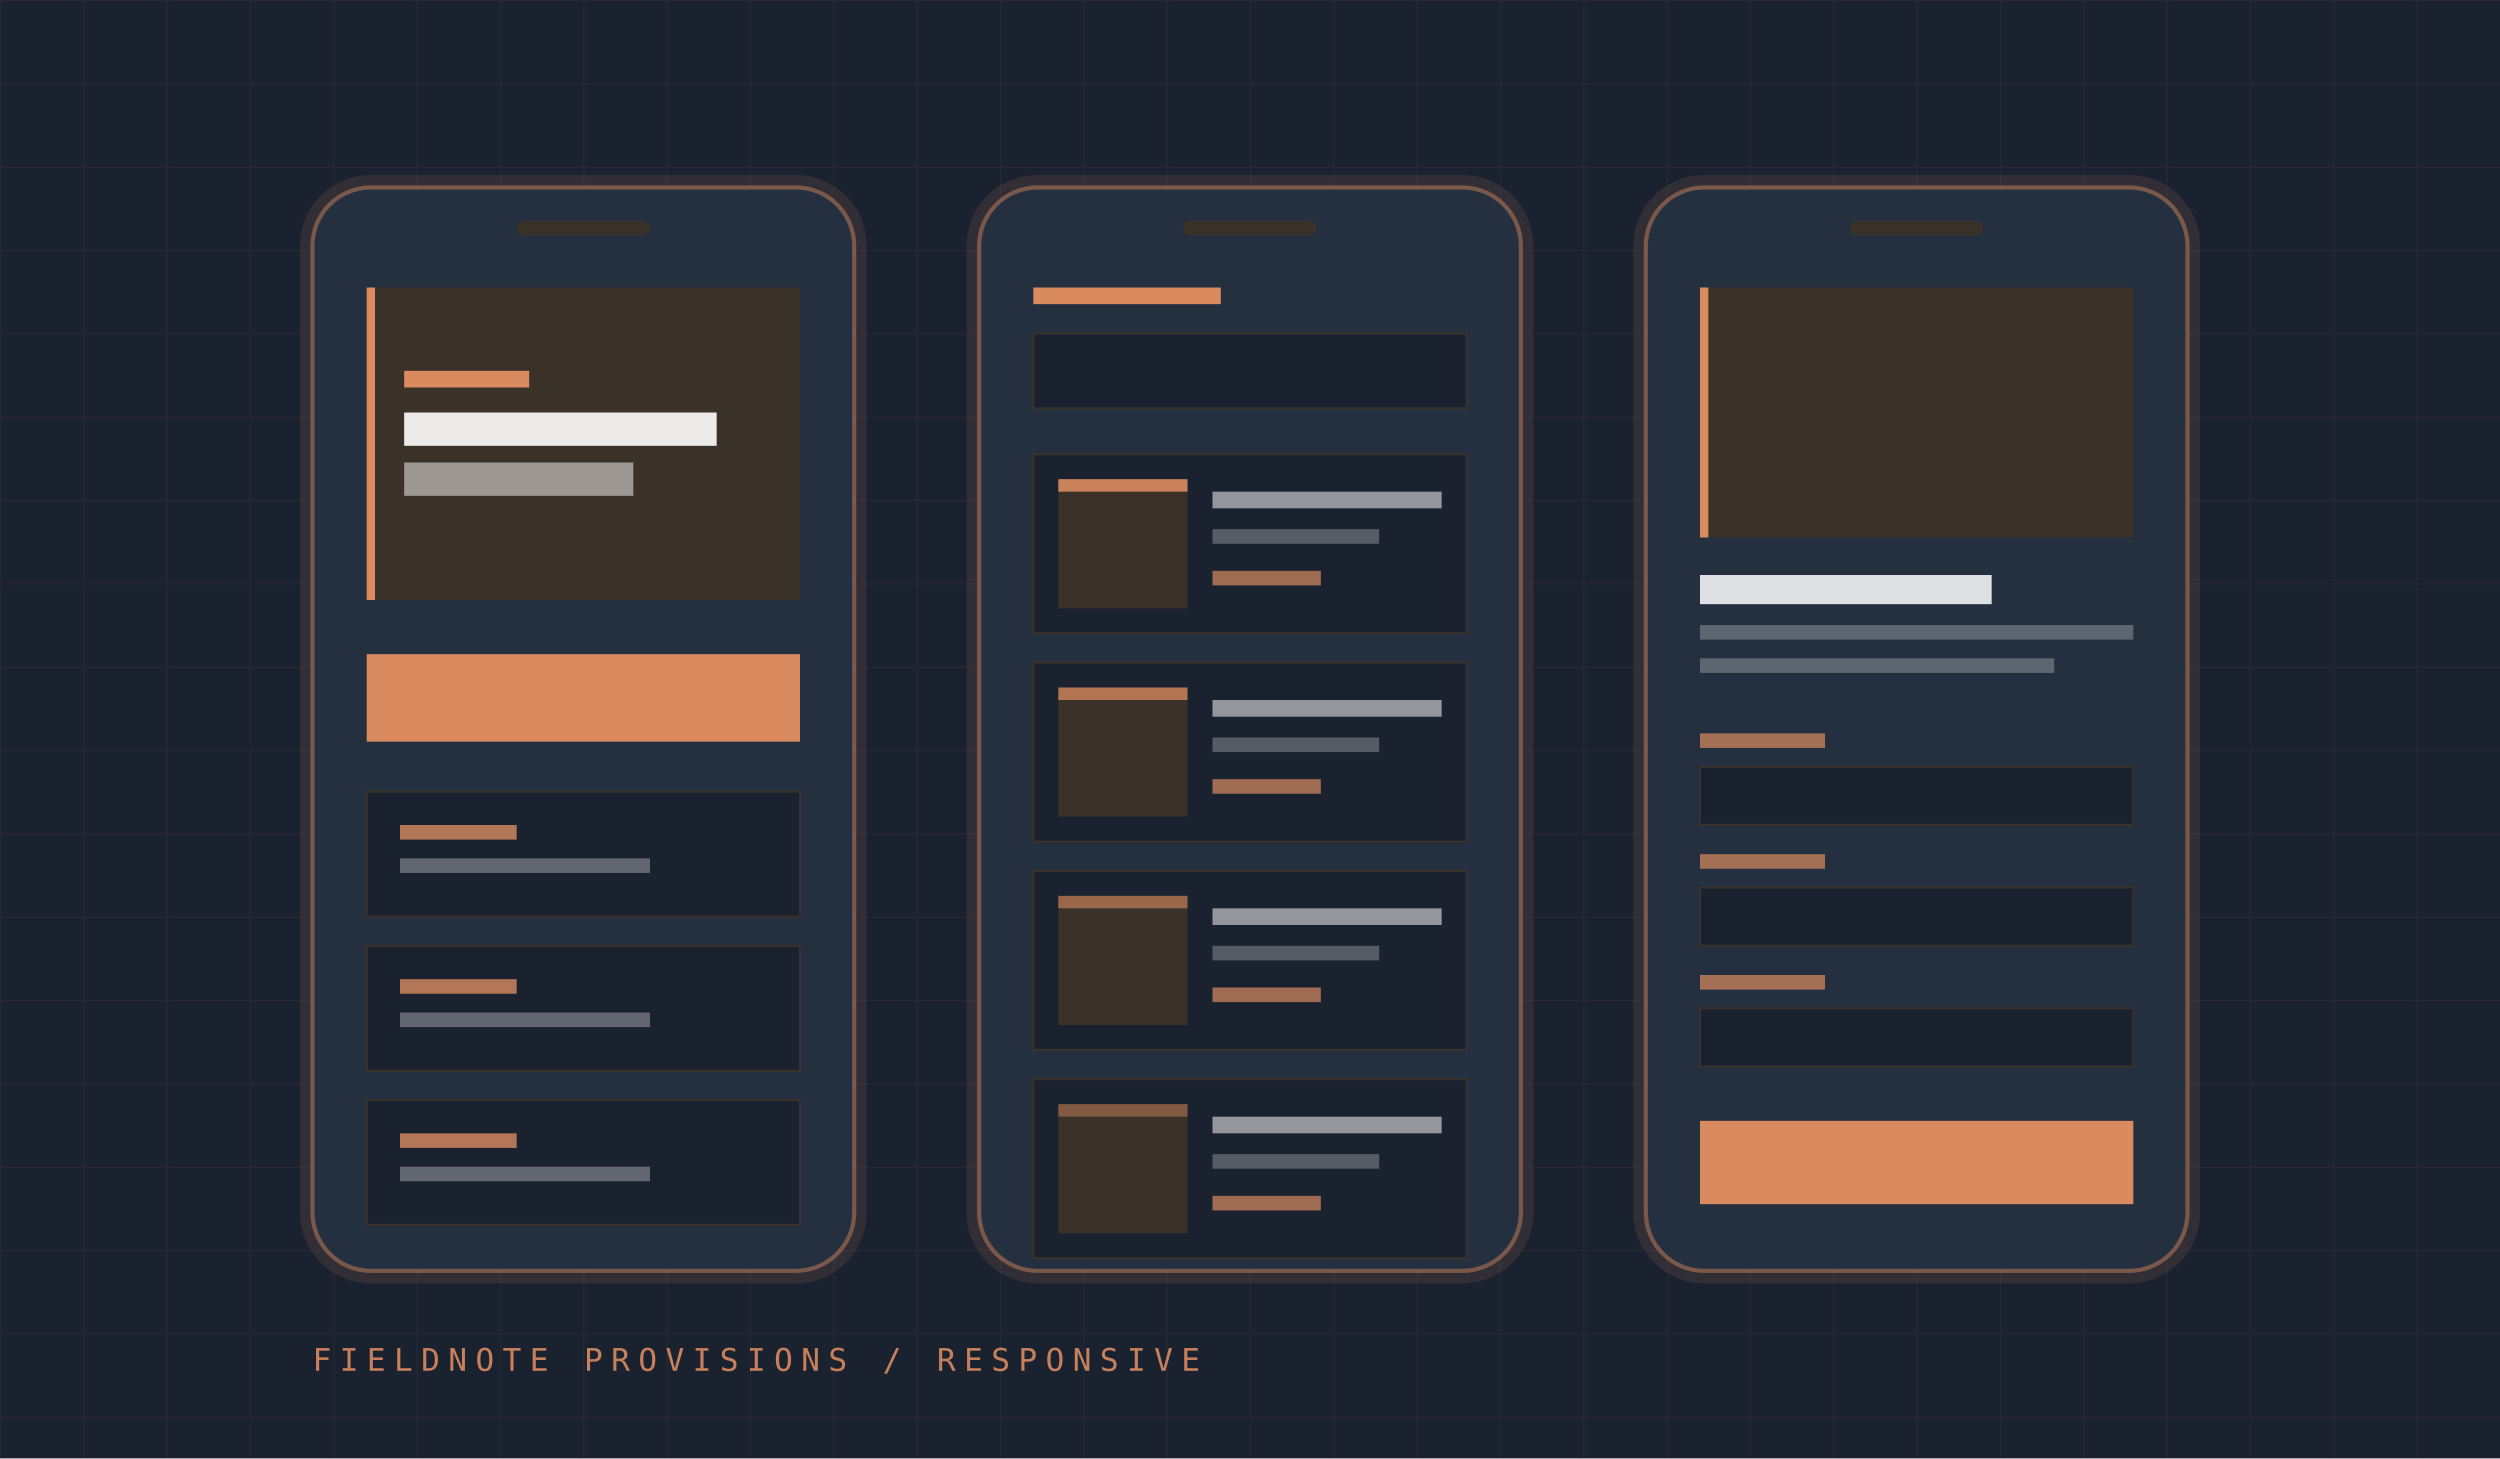
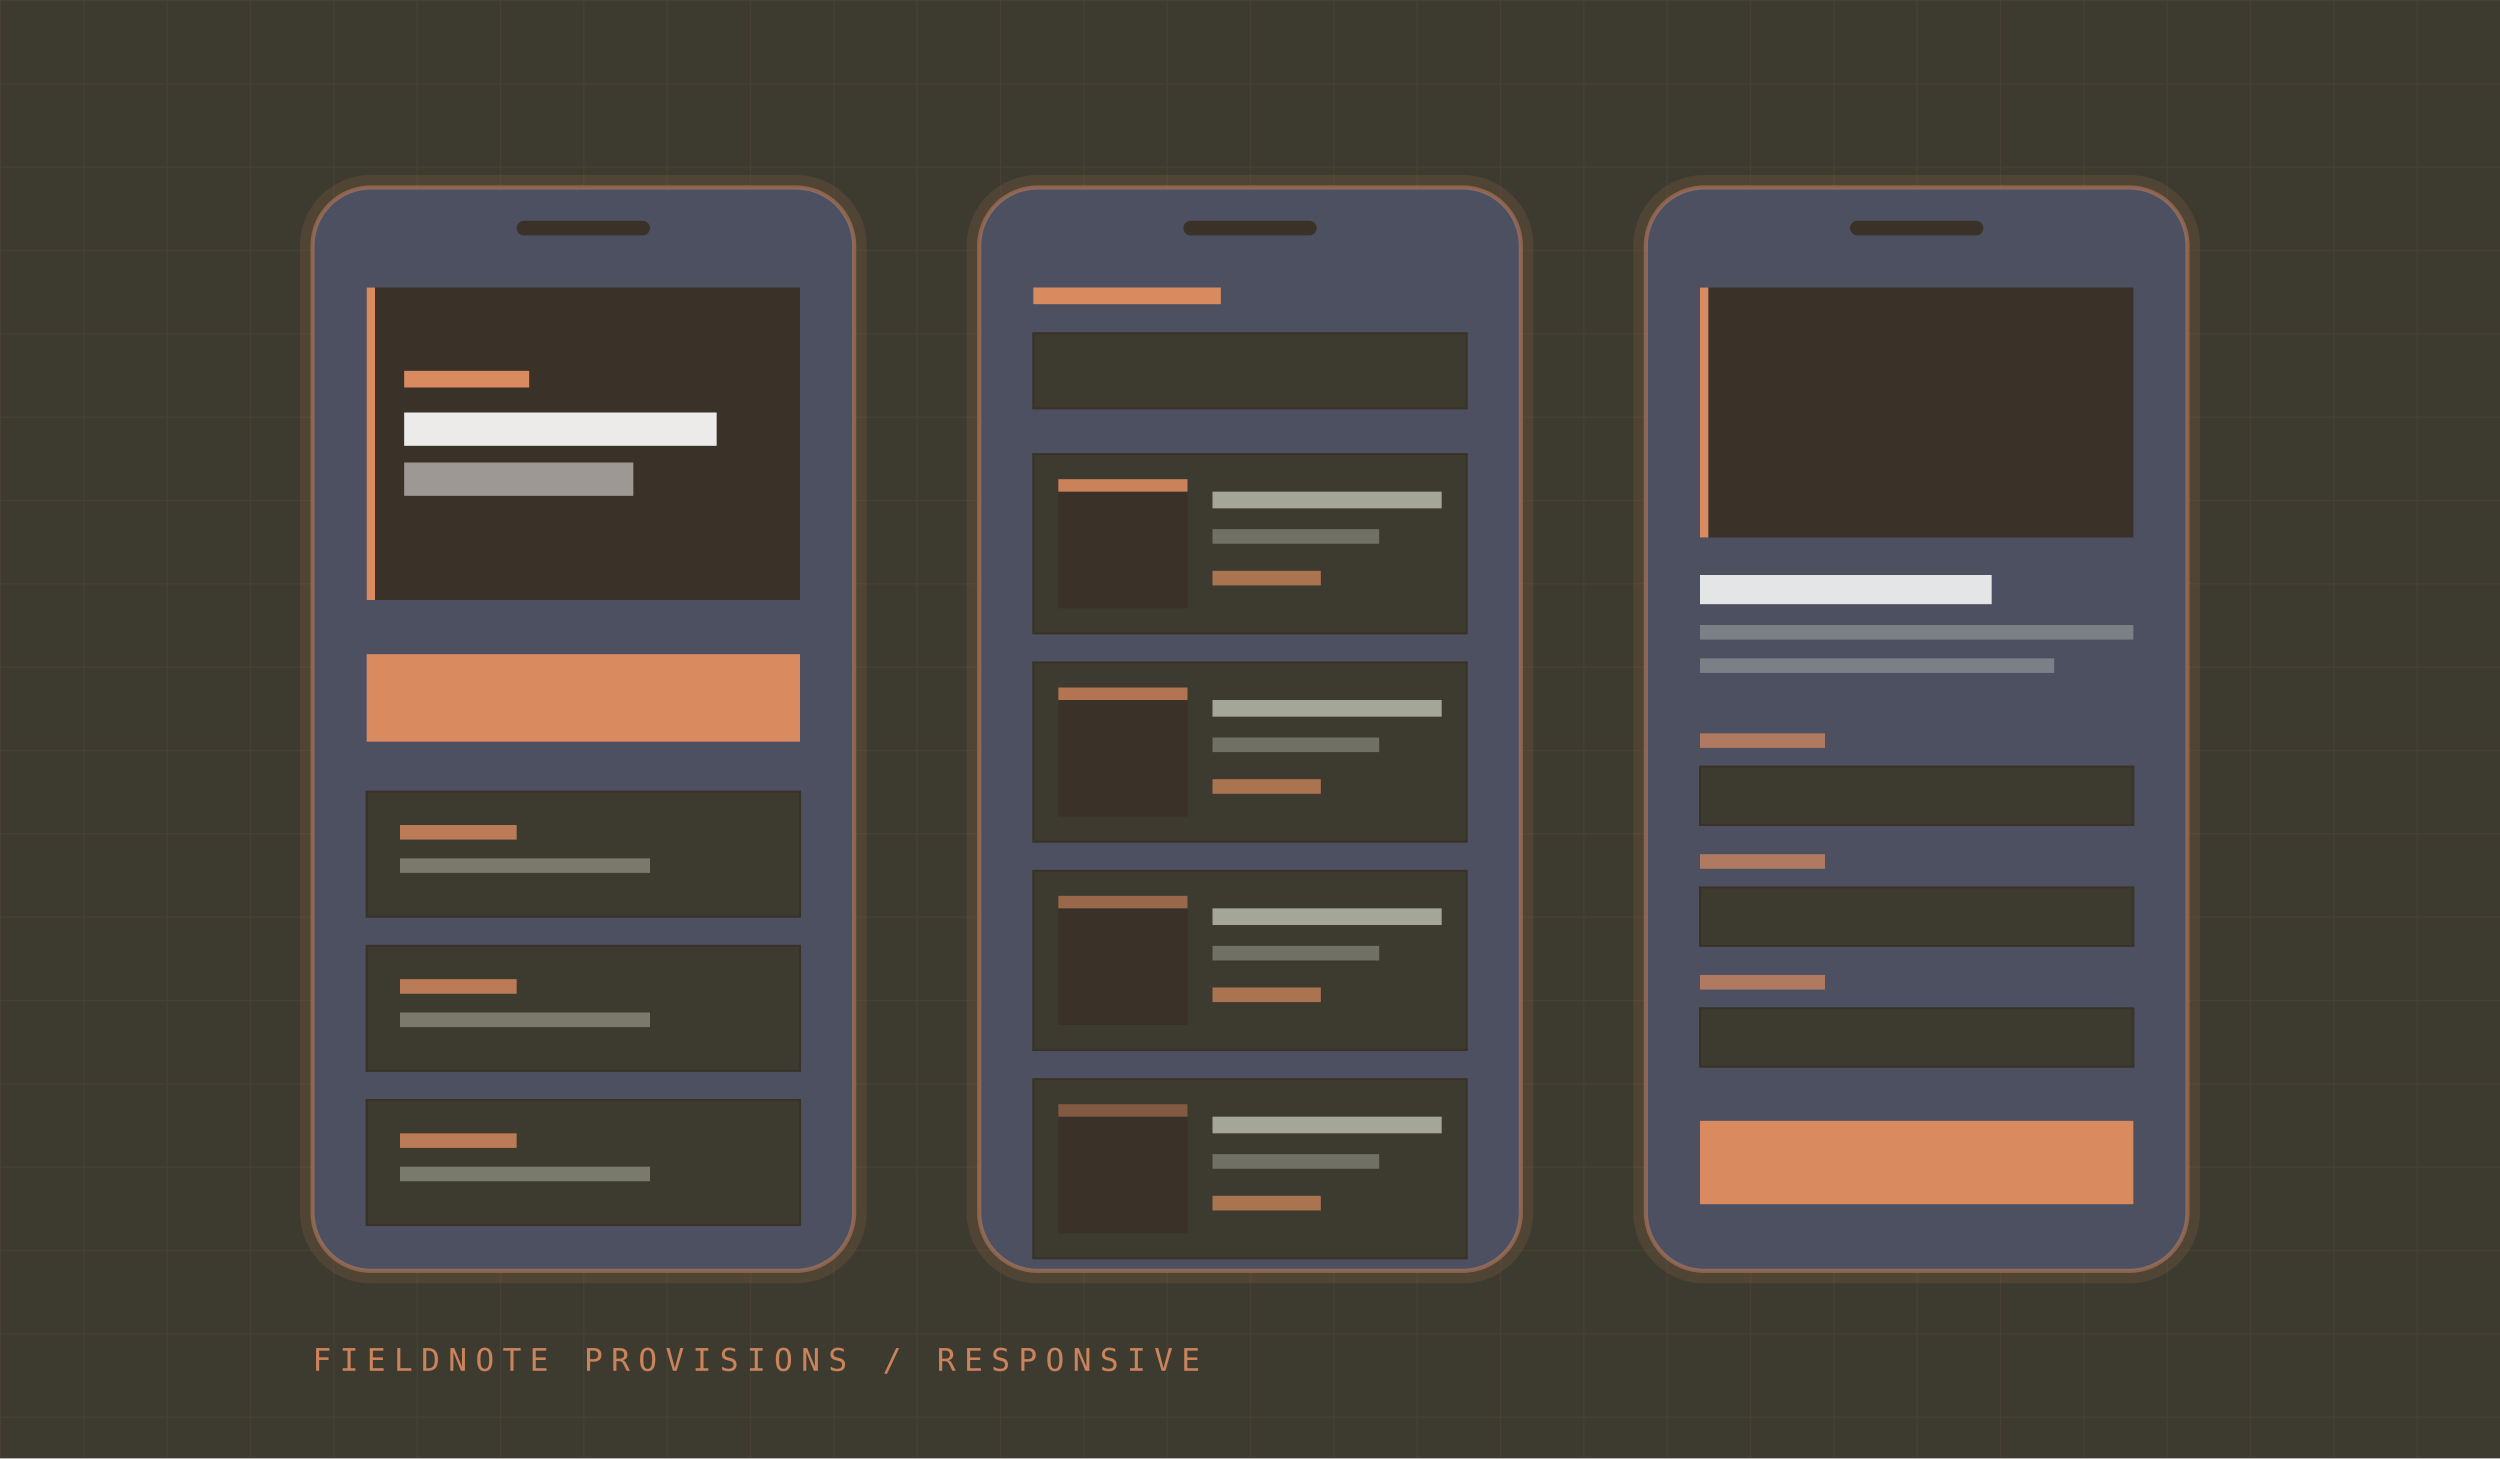
<svg xmlns="http://www.w3.org/2000/svg" viewBox="0 0 1200 700" width="1200" height="700" role="img" aria-label="FIELDNOTE PROVISIONS — responsive screens">
-   <rect width="1200" height="700" fill="#1a2230" />
+   <rect width="1200" height="700" fill="#3D3B30" />
  <defs>
    <pattern id="g40" width="40" height="40" patternUnits="userSpaceOnUse">
      <path d="M 40 0 L 0 0 0 40" fill="none" stroke="#d98b5f" stroke-width="1" />
    </pattern>
  </defs>
  <rect width="1200" height="700" fill="url(#g40)" opacity="0.07" />
  <rect x="144" y="84" width="272" height="532" rx="34" fill="#d98b5f" opacity="0.12" />
-   <rect x="150" y="90" width="260" height="520" rx="28" fill="#242f40" stroke="#d98b5f" stroke-opacity="0.45" stroke-width="2" />
+   <rect x="150" y="90" width="260" height="520" rx="28" fill="#4D5061" stroke="#d98b5f" stroke-opacity="0.45" stroke-width="2" />
  <rect x="248" y="106" width="64" height="7" rx="3.5" fill="#3a3129" />
  <rect x="176" y="138" width="208" height="150" fill="#3a3129" />
  <rect x="176" y="138" width="4" height="150" fill="#d98b5f" />
  <rect x="194" y="178" width="60" height="8" fill="#d98b5f" />
  <rect x="194" y="198" width="150" height="16" fill="#ffffff" opacity="0.9" />
  <rect x="194" y="222" width="110" height="16" fill="#ffffff" opacity="0.5" />
  <rect x="176" y="314" width="208" height="42" fill="#d98b5f" />
-   <rect x="176" y="380" width="208" height="60" fill="#1a2230" stroke="#3a3129" />
+   <rect x="176" y="380" width="208" height="60" fill="#3D3B30" stroke="#3a3129" />
  <rect x="192" y="396" width="56" height="7" fill="#d98b5f" opacity="0.8" />
-   <rect x="192" y="412" width="120" height="7" fill="#e5e5e5" opacity="0.35" />
-   <rect x="176" y="454" width="208" height="60" fill="#1a2230" stroke="#3a3129" />
+   <rect x="192" y="412" width="120" height="7" fill="#E9EDDE" opacity="0.35" />
+   <rect x="176" y="454" width="208" height="60" fill="#3D3B30" stroke="#3a3129" />
  <rect x="192" y="470" width="56" height="7" fill="#d98b5f" opacity="0.8" />
-   <rect x="192" y="486" width="120" height="7" fill="#e5e5e5" opacity="0.35" />
-   <rect x="176" y="528" width="208" height="60" fill="#1a2230" stroke="#3a3129" />
+   <rect x="192" y="486" width="120" height="7" fill="#E9EDDE" opacity="0.35" />
+   <rect x="176" y="528" width="208" height="60" fill="#3D3B30" stroke="#3a3129" />
  <rect x="192" y="544" width="56" height="7" fill="#d98b5f" opacity="0.8" />
-   <rect x="192" y="560" width="120" height="7" fill="#e5e5e5" opacity="0.35" />
+   <rect x="192" y="560" width="120" height="7" fill="#E9EDDE" opacity="0.35" />
  <rect x="464" y="84" width="272" height="532" rx="34" fill="#d98b5f" opacity="0.12" />
-   <rect x="470" y="90" width="260" height="520" rx="28" fill="#242f40" stroke="#d98b5f" stroke-opacity="0.45" stroke-width="2" />
+   <rect x="470" y="90" width="260" height="520" rx="28" fill="#4D5061" stroke="#d98b5f" stroke-opacity="0.45" stroke-width="2" />
  <rect x="568" y="106" width="64" height="7" rx="3.5" fill="#3a3129" />
  <rect x="496" y="138" width="90" height="8" fill="#d98b5f" />
-   <rect x="496" y="160" width="208" height="36" fill="#1a2230" stroke="#3a3129" />
-   <rect x="496" y="218" width="208" height="86" fill="#1a2230" stroke="#3a3129" />
+   <rect x="496" y="160" width="208" height="36" fill="#3D3B30" stroke="#3a3129" />
+   <rect x="496" y="218" width="208" height="86" fill="#3D3B30" stroke="#3a3129" />
  <rect x="508" y="230" width="62" height="62" fill="#3a3129" />
  <rect x="508" y="230" width="62" height="6" fill="#d98b5f" opacity="0.90" />
-   <rect x="582" y="236" width="110" height="8" fill="#e5e5e5" opacity="0.6" />
-   <rect x="582" y="254" width="80" height="7" fill="#e5e5e5" opacity="0.3" />
+   <rect x="582" y="236" width="110" height="8" fill="#E9EDDE" opacity="0.6" />
+   <rect x="582" y="254" width="80" height="7" fill="#E9EDDE" opacity="0.3" />
  <rect x="582" y="274" width="52" height="7" fill="#d98b5f" opacity="0.7" />
-   <rect x="496" y="318" width="208" height="86" fill="#1a2230" stroke="#3a3129" />
+   <rect x="496" y="318" width="208" height="86" fill="#3D3B30" stroke="#3a3129" />
  <rect x="508" y="330" width="62" height="62" fill="#3a3129" />
  <rect x="508" y="330" width="62" height="6" fill="#d98b5f" opacity="0.75" />
-   <rect x="582" y="336" width="110" height="8" fill="#e5e5e5" opacity="0.6" />
-   <rect x="582" y="354" width="80" height="7" fill="#e5e5e5" opacity="0.3" />
+   <rect x="582" y="336" width="110" height="8" fill="#E9EDDE" opacity="0.6" />
+   <rect x="582" y="354" width="80" height="7" fill="#E9EDDE" opacity="0.3" />
  <rect x="582" y="374" width="52" height="7" fill="#d98b5f" opacity="0.7" />
-   <rect x="496" y="418" width="208" height="86" fill="#1a2230" stroke="#3a3129" />
+   <rect x="496" y="418" width="208" height="86" fill="#3D3B30" stroke="#3a3129" />
  <rect x="508" y="430" width="62" height="62" fill="#3a3129" />
  <rect x="508" y="430" width="62" height="6" fill="#d98b5f" opacity="0.60" />
-   <rect x="582" y="436" width="110" height="8" fill="#e5e5e5" opacity="0.6" />
-   <rect x="582" y="454" width="80" height="7" fill="#e5e5e5" opacity="0.3" />
+   <rect x="582" y="436" width="110" height="8" fill="#E9EDDE" opacity="0.6" />
+   <rect x="582" y="454" width="80" height="7" fill="#E9EDDE" opacity="0.3" />
  <rect x="582" y="474" width="52" height="7" fill="#d98b5f" opacity="0.7" />
-   <rect x="496" y="518" width="208" height="86" fill="#1a2230" stroke="#3a3129" />
+   <rect x="496" y="518" width="208" height="86" fill="#3D3B30" stroke="#3a3129" />
  <rect x="508" y="530" width="62" height="62" fill="#3a3129" />
  <rect x="508" y="530" width="62" height="6" fill="#d98b5f" opacity="0.45" />
-   <rect x="582" y="536" width="110" height="8" fill="#e5e5e5" opacity="0.6" />
-   <rect x="582" y="554" width="80" height="7" fill="#e5e5e5" opacity="0.3" />
+   <rect x="582" y="536" width="110" height="8" fill="#E9EDDE" opacity="0.6" />
+   <rect x="582" y="554" width="80" height="7" fill="#E9EDDE" opacity="0.3" />
  <rect x="582" y="574" width="52" height="7" fill="#d98b5f" opacity="0.7" />
  <rect x="784" y="84" width="272" height="532" rx="34" fill="#d98b5f" opacity="0.12" />
-   <rect x="790" y="90" width="260" height="520" rx="28" fill="#242f40" stroke="#d98b5f" stroke-opacity="0.45" stroke-width="2" />
+   <rect x="790" y="90" width="260" height="520" rx="28" fill="#4D5061" stroke="#d98b5f" stroke-opacity="0.45" stroke-width="2" />
  <rect x="888" y="106" width="64" height="7" rx="3.5" fill="#3a3129" />
  <rect x="816" y="138" width="208" height="120" fill="#3a3129" />
  <rect x="816" y="138" width="4" height="120" fill="#d98b5f" />
  <rect x="816" y="276" width="140" height="14" fill="#ffffff" opacity="0.85" />
-   <rect x="816" y="300" width="208" height="7" fill="#e5e5e5" opacity="0.3" />
-   <rect x="816" y="316" width="170" height="7" fill="#e5e5e5" opacity="0.3" />
+   <rect x="816" y="300" width="208" height="7" fill="#E9EDDE" opacity="0.3" />
+   <rect x="816" y="316" width="170" height="7" fill="#E9EDDE" opacity="0.3" />
  <rect x="816" y="352" width="60" height="7" fill="#d98b5f" opacity="0.7" />
-   <rect x="816" y="368" width="208" height="28" fill="#1a2230" stroke="#3a3129" />
+   <rect x="816" y="368" width="208" height="28" fill="#3D3B30" stroke="#3a3129" />
  <rect x="816" y="410" width="60" height="7" fill="#d98b5f" opacity="0.7" />
-   <rect x="816" y="426" width="208" height="28" fill="#1a2230" stroke="#3a3129" />
+   <rect x="816" y="426" width="208" height="28" fill="#3D3B30" stroke="#3a3129" />
  <rect x="816" y="468" width="60" height="7" fill="#d98b5f" opacity="0.7" />
-   <rect x="816" y="484" width="208" height="28" fill="#1a2230" stroke="#3a3129" />
+   <rect x="816" y="484" width="208" height="28" fill="#3D3B30" stroke="#3a3129" />
  <rect x="816" y="538" width="208" height="40" fill="#d98b5f" />
  <text x="150" y="658" font-family="IBM Plex Mono, monospace" font-size="15" letter-spacing="4" fill="#d98b5f" opacity="0.9">FIELDNOTE PROVISIONS / RESPONSIVE</text>
</svg>
